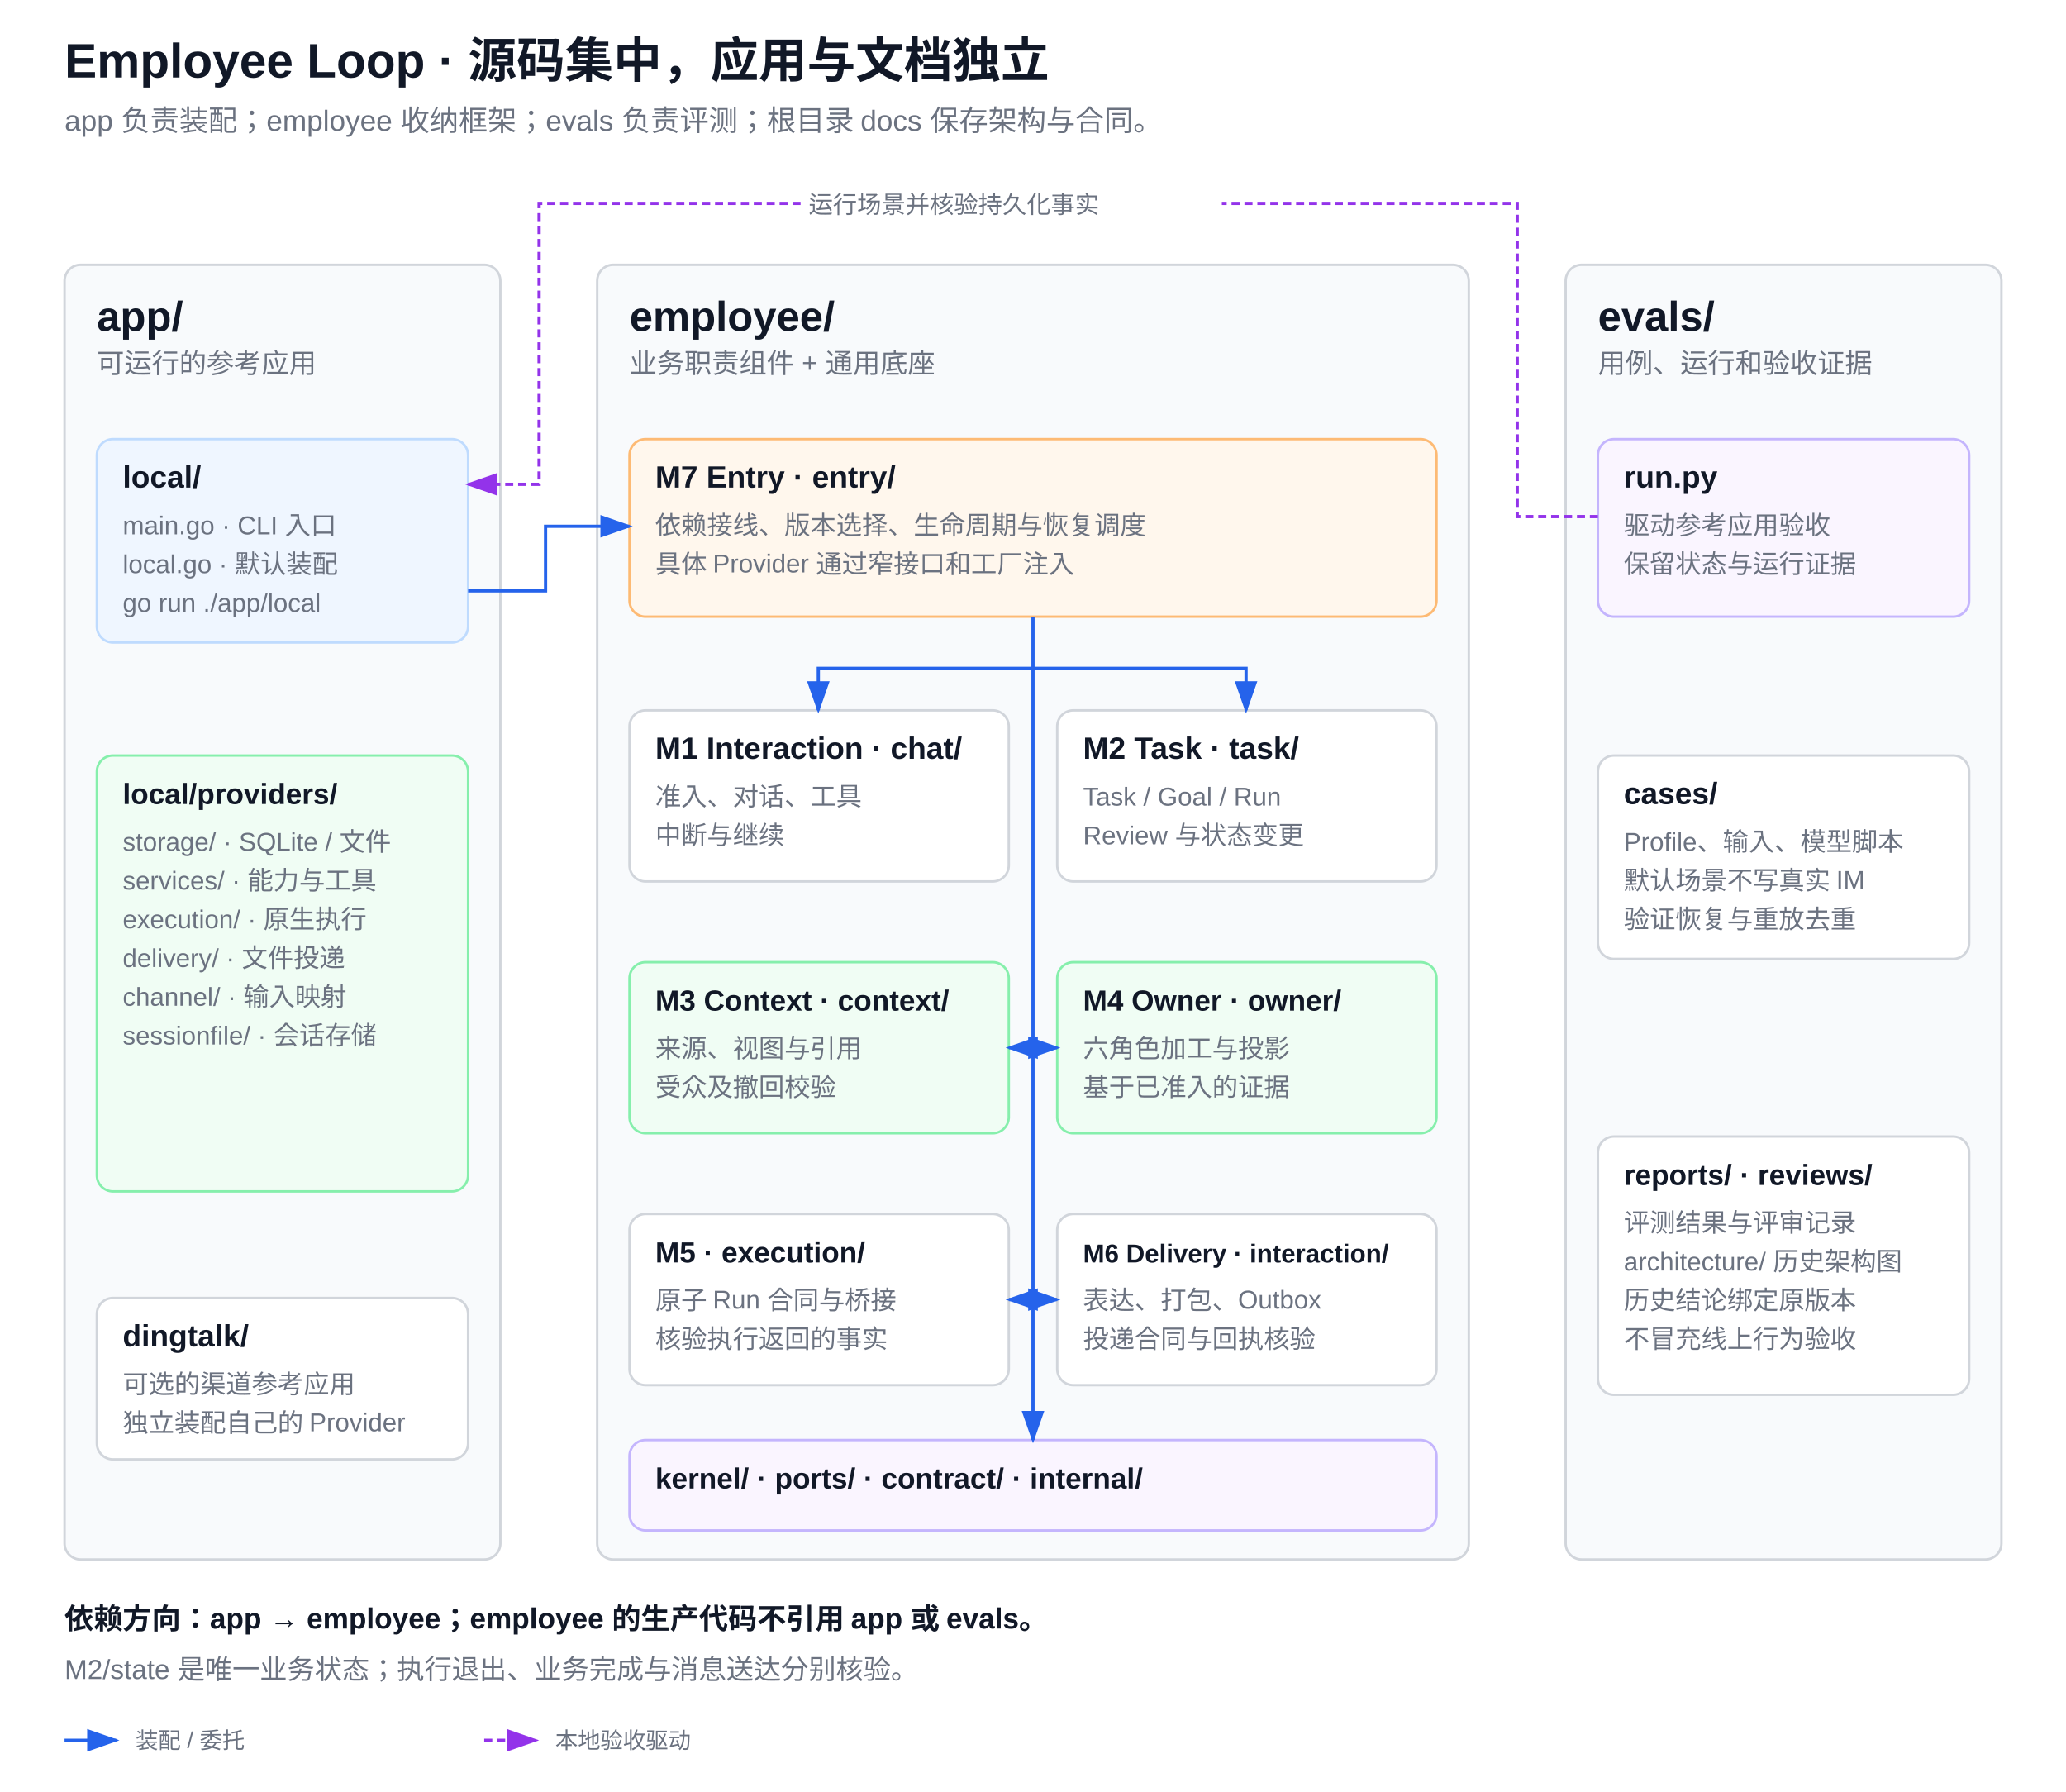
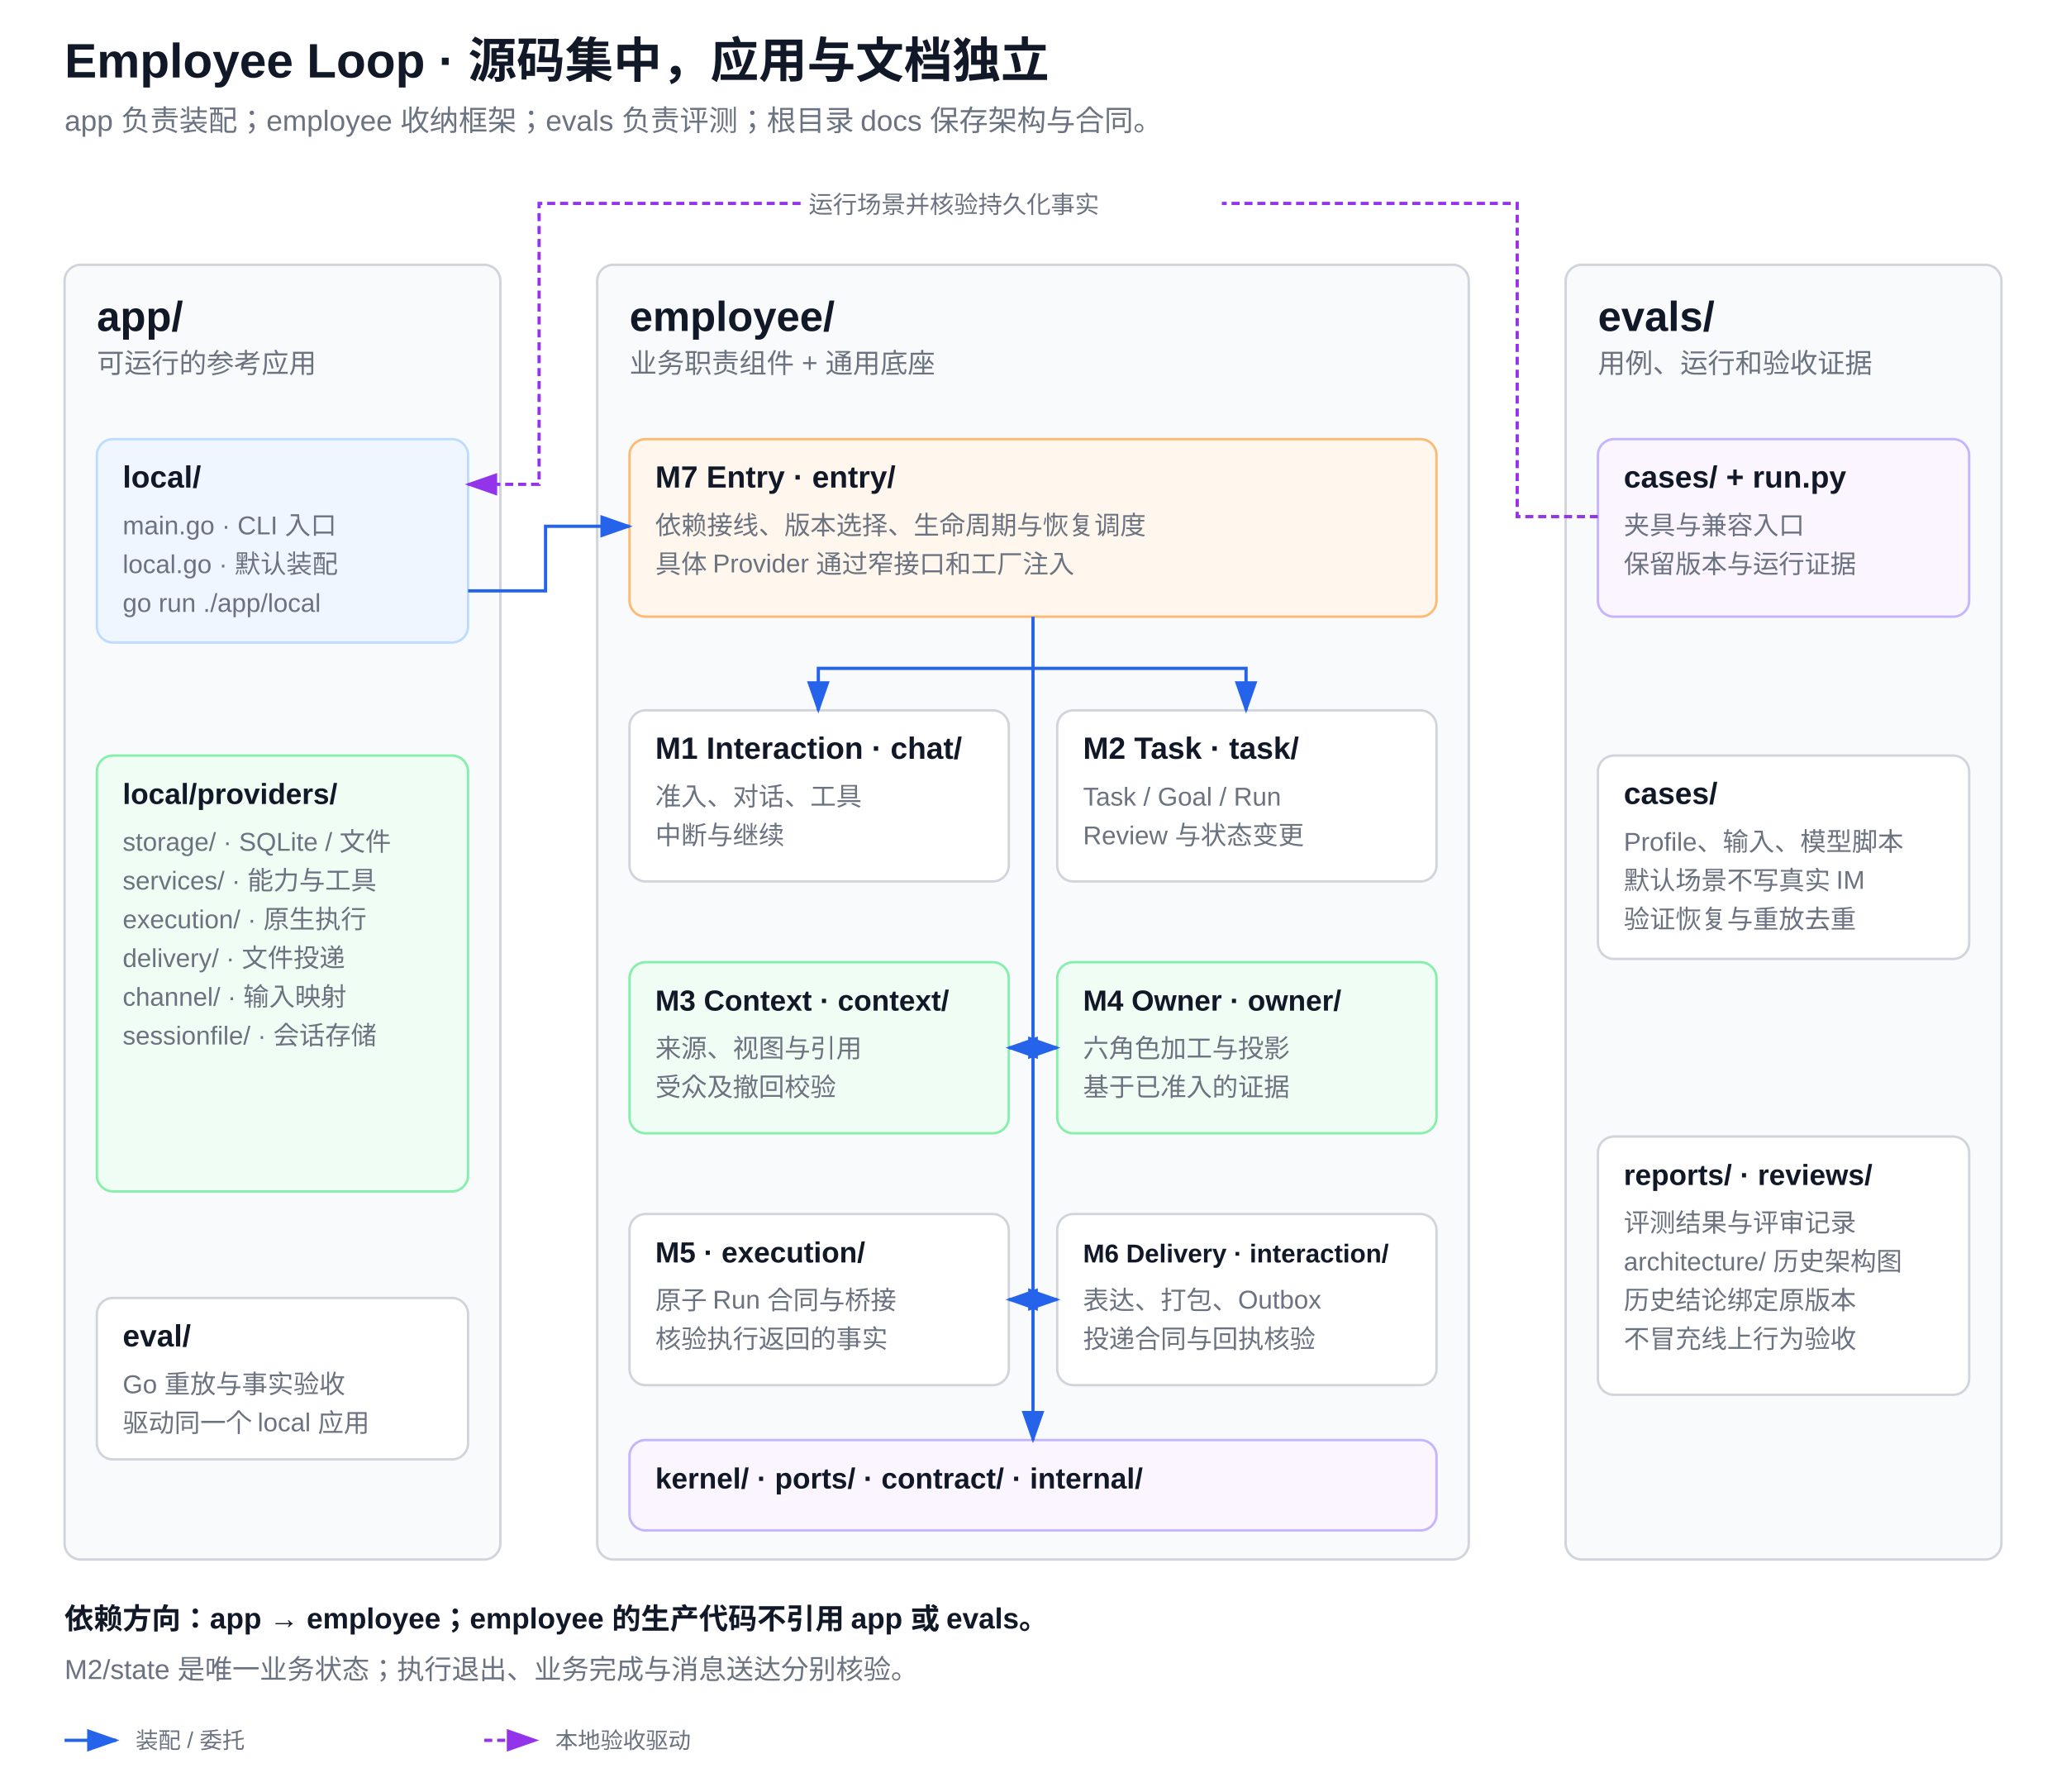
<svg xmlns="http://www.w3.org/2000/svg" viewBox="0 0 1280 1110" width="1280" height="1110">
  <style>text{font-family:"Helvetica Neue",Arial,"PingFang SC","Microsoft YaHei",sans-serif}</style>
  <defs>
    <marker id="blue" markerWidth="10" markerHeight="7" refX="9" refY="3.5" orient="auto">
      <polygon points="0 0,10 3.5,0 7" fill="#2563eb" />
    </marker>
    <marker id="purple" markerWidth="10" markerHeight="7" refX="9" refY="3.5" orient="auto">
      <polygon points="0 0,10 3.5,0 7" fill="#9333ea" />
    </marker>
  </defs>
  <rect width="1280" height="1110" fill="white" />
  <text x="40" y="48" font-size="30" font-weight="600" fill="#111827">Employee Loop · 源码集中，应用与文档独立</text>
  <text x="40" y="81" font-size="18" font-weight="400" fill="#6b7280">app 负责装配；employee 收纳框架；evals 负责评测；根目录 docs 保存架构与合同。</text>
  <rect x="40" y="164" width="270" height="802" rx="10" fill="#f8fafc" stroke="#d1d5db" stroke-width="1.5" />
  <text x="60" y="205" font-size="26" font-weight="600" fill="#111827">app/</text>
  <text x="60" y="231" font-size="17" font-weight="400" fill="#6b7280">可运行的参考应用</text>
  <rect x="370" y="164" width="540" height="802" rx="10" fill="#f8fafc" stroke="#d1d5db" stroke-width="1.5" />
  <text x="390" y="205" font-size="26" font-weight="600" fill="#111827">employee/</text>
  <text x="390" y="231" font-size="17" font-weight="400" fill="#6b7280">业务职责组件 + 通用底座</text>
  <rect x="970" y="164" width="270" height="802" rx="10" fill="#f8fafc" stroke="#d1d5db" stroke-width="1.5" />
  <text x="990" y="205" font-size="26" font-weight="600" fill="#111827">evals/</text>
  <text x="990" y="231" font-size="17" font-weight="400" fill="#6b7280">用例、运行和验收证据</text>
  <rect x="60" y="272" width="230" height="126" rx="10" fill="#eff6ff" stroke="#bfdbfe" stroke-width="1.5" />
  <text x="76" y="302" font-size="19" font-weight="600" fill="#111827">local/</text>
  <text x="76" y="331" font-size="16" font-weight="400" fill="#6b7280">main.go · CLI 入口</text>
  <text x="76" y="355" font-size="16" font-weight="400" fill="#6b7280">local.go · 默认装配</text>
  <text x="76" y="379" font-size="16" font-weight="400" fill="#6b7280">go run ./app/local</text>
  <rect x="60" y="468" width="230" height="270" rx="10" fill="#f0fdf4" stroke="#86efac" stroke-width="1.5" />
  <text x="76" y="498" font-size="18" font-weight="600" fill="#111827">local/providers/</text>
  <text x="76" y="527" font-size="16" font-weight="400" fill="#6b7280">storage/ · SQLite / 文件</text>
  <text x="76" y="551" font-size="16" font-weight="400" fill="#6b7280">services/ · 能力与工具</text>
  <text x="76" y="575" font-size="16" font-weight="400" fill="#6b7280">execution/ · 原生执行</text>
  <text x="76" y="599" font-size="16" font-weight="400" fill="#6b7280">delivery/ · 文件投递</text>
  <text x="76" y="623" font-size="16" font-weight="400" fill="#6b7280">channel/ · 输入映射</text>
  <text x="76" y="647" font-size="16" font-weight="400" fill="#6b7280">sessionfile/ · 会话存储</text>
  <rect x="60" y="804" width="230" height="100" rx="10" fill="#fff" stroke="#d1d5db" stroke-width="1.5" />
-   <text x="76" y="834" font-size="19" font-weight="600" fill="#111827">dingtalk/</text>
-   <text x="76" y="863" font-size="16" font-weight="400" fill="#6b7280">可选的渠道参考应用</text>
-   <text x="76" y="887" font-size="16" font-weight="400" fill="#6b7280">独立装配自己的 Provider</text>
+   <text x="76" y="834" font-size="19" font-weight="600" fill="#111827">eval/</text>
+   <text x="76" y="863" font-size="16" font-weight="400" fill="#6b7280">Go 重放与事实验收</text>
+   <text x="76" y="887" font-size="16" font-weight="400" fill="#6b7280">驱动同一个 local 应用</text>
  <rect x="390" y="272" width="500" height="110" rx="10" fill="#fff7ed" stroke="#fdba74" stroke-width="1.5" />
  <text x="406" y="302" font-size="19" font-weight="600" fill="#111827">M7 Entry · entry/</text>
  <text x="406" y="331" font-size="16" font-weight="400" fill="#6b7280">依赖接线、版本选择、生命周期与恢复调度</text>
  <text x="406" y="355" font-size="16" font-weight="400" fill="#6b7280">具体 Provider 通过窄接口和工厂注入</text>
  <rect x="390" y="440" width="235" height="106" rx="10" fill="#fff" stroke="#d1d5db" stroke-width="1.5" />
  <text x="406" y="470" font-size="19" font-weight="600" fill="#111827">M1 Interaction · chat/</text>
  <text x="406" y="499" font-size="16" font-weight="400" fill="#6b7280">准入、对话、工具</text>
  <text x="406" y="523" font-size="16" font-weight="400" fill="#6b7280">中断与继续</text>
  <rect x="655" y="440" width="235" height="106" rx="10" fill="#fff" stroke="#d1d5db" stroke-width="1.5" />
  <text x="671" y="470" font-size="19" font-weight="600" fill="#111827">M2 Task · task/</text>
  <text x="671" y="499" font-size="16" font-weight="400" fill="#6b7280">Task / Goal / Run</text>
  <text x="671" y="523" font-size="16" font-weight="400" fill="#6b7280">Review 与状态变更</text>
  <rect x="390" y="596" width="235" height="106" rx="10" fill="#f0fdf4" stroke="#86efac" stroke-width="1.5" />
  <text x="406" y="626" font-size="18" font-weight="600" fill="#111827">M3 Context · context/</text>
  <text x="406" y="655" font-size="16" font-weight="400" fill="#6b7280">来源、视图与引用</text>
  <text x="406" y="679" font-size="16" font-weight="400" fill="#6b7280">受众及撤回校验</text>
  <rect x="655" y="596" width="235" height="106" rx="10" fill="#f0fdf4" stroke="#86efac" stroke-width="1.5" />
  <text x="671" y="626" font-size="18" font-weight="600" fill="#111827">M4 Owner · owner/</text>
  <text x="671" y="655" font-size="16" font-weight="400" fill="#6b7280">六角色加工与投影</text>
  <text x="671" y="679" font-size="16" font-weight="400" fill="#6b7280">基于已准入的证据</text>
  <rect x="390" y="752" width="235" height="106" rx="10" fill="#fff" stroke="#d1d5db" stroke-width="1.5" />
  <text x="406" y="782" font-size="18" font-weight="600" fill="#111827">M5 · execution/</text>
  <text x="406" y="811" font-size="16" font-weight="400" fill="#6b7280">原子 Run 合同与桥接</text>
  <text x="406" y="835" font-size="16" font-weight="400" fill="#6b7280">核验执行返回的事实</text>
  <rect x="655" y="752" width="235" height="106" rx="10" fill="#fff" stroke="#d1d5db" stroke-width="1.5" />
  <text x="671" y="782" font-size="16" font-weight="600" fill="#111827">M6 Delivery · interaction/</text>
  <text x="671" y="811" font-size="16" font-weight="400" fill="#6b7280">表达、打包、Outbox</text>
  <text x="671" y="835" font-size="16" font-weight="400" fill="#6b7280">投递合同与回执核验</text>
  <rect x="390" y="892" width="500" height="56" rx="10" fill="#faf5ff" stroke="#c4b5fd" stroke-width="1.5" />
  <text x="406" y="922" font-size="18" font-weight="600" fill="#111827">kernel/ · ports/ · contract/ · internal/</text>
  <rect x="990" y="272" width="230" height="110" rx="10" fill="#faf5ff" stroke="#c4b5fd" stroke-width="1.5" />
-   <text x="1006" y="302" font-size="19" font-weight="600" fill="#111827">run.py</text>
-   <text x="1006" y="331" font-size="16" font-weight="400" fill="#6b7280">驱动参考应用验收</text>
-   <text x="1006" y="355" font-size="16" font-weight="400" fill="#6b7280">保留状态与运行证据</text>
+   <text x="1006" y="302" font-size="19" font-weight="600" fill="#111827">cases/ + run.py</text>
+   <text x="1006" y="331" font-size="16" font-weight="400" fill="#6b7280">夹具与兼容入口</text>
+   <text x="1006" y="355" font-size="16" font-weight="400" fill="#6b7280">保留版本与运行证据</text>
  <rect x="990" y="468" width="230" height="126" rx="10" fill="#fff" stroke="#d1d5db" stroke-width="1.5" />
  <text x="1006" y="498" font-size="19" font-weight="600" fill="#111827">cases/</text>
  <text x="1006" y="527" font-size="16" font-weight="400" fill="#6b7280">Profile、输入、模型脚本</text>
  <text x="1006" y="551" font-size="16" font-weight="400" fill="#6b7280">默认场景不写真实 IM</text>
  <text x="1006" y="575" font-size="16" font-weight="400" fill="#6b7280">验证恢复与重放去重</text>
  <rect x="990" y="704" width="230" height="160" rx="10" fill="#fff" stroke="#d1d5db" stroke-width="1.5" />
  <text x="1006" y="734" font-size="18" font-weight="600" fill="#111827">reports/ · reviews/</text>
  <text x="1006" y="763" font-size="16" font-weight="400" fill="#6b7280">评测结果与评审记录</text>
  <text x="1006" y="787" font-size="16" font-weight="400" fill="#6b7280">architecture/ 历史架构图</text>
  <text x="1006" y="811" font-size="16" font-weight="400" fill="#6b7280">历史结论绑定原版本</text>
  <text x="1006" y="835" font-size="16" font-weight="400" fill="#6b7280">不冒充线上行为验收</text>
  <path d="M290 366 H338 V326 H390" fill="none" stroke="#2563eb" stroke-width="2" marker-end="url(#blue)" />
  <path d="M640 382 V414 H507 V440" fill="none" stroke="#2563eb" stroke-width="2" marker-end="url(#blue)" />
  <path d="M640 414 H772 V440" fill="none" stroke="#2563eb" stroke-width="2" marker-end="url(#blue)" />
  <path d="M640 414 V876" fill="none" stroke="#2563eb" stroke-width="2" />
  <path d="M640 649 H625" fill="none" stroke="#2563eb" stroke-width="2" marker-end="url(#blue)" />
  <path d="M640 649 H655" fill="none" stroke="#2563eb" stroke-width="2" marker-end="url(#blue)" />
  <path d="M640 805 H625" fill="none" stroke="#2563eb" stroke-width="2" marker-end="url(#blue)" />
  <path d="M640 805 H655" fill="none" stroke="#2563eb" stroke-width="2" marker-end="url(#blue)" />
  <path d="M640 876 V892" fill="none" stroke="#2563eb" stroke-width="2" marker-end="url(#blue)" />
  <path d="M990 320 H940 V126 H334 V300 H290" fill="none" stroke="#9333ea" stroke-width="2" marker-end="url(#purple)" stroke-dasharray="5 3" />
  <rect x="497" y="113" width="260" height="25" rx="10" fill="white" stroke="none" stroke-width="1.5" />
  <text x="501" y="132" font-size="15" font-weight="400" fill="#6b7280">运行场景并核验持久化事实</text>
  <text x="40" y="1009" font-size="18" font-weight="600" fill="#111827">依赖方向：app → employee；employee 的生产代码不引用 app 或 evals。</text>
  <text x="40" y="1040" font-size="17" font-weight="400" fill="#6b7280">M2/state 是唯一业务状态；执行退出、业务完成与消息送达分别核验。</text>
  <path d="M40 1078 H72" fill="none" stroke="#2563eb" stroke-width="2" marker-end="url(#blue)" />
  <text x="84" y="1083" font-size="14" font-weight="400" fill="#6b7280">装配 / 委托</text>
  <path d="M300 1078 H332" fill="none" stroke="#9333ea" stroke-width="2" marker-end="url(#purple)" stroke-dasharray="5 3" />
  <text x="344" y="1083" font-size="14" font-weight="400" fill="#6b7280">本地验收驱动</text>
</svg>
